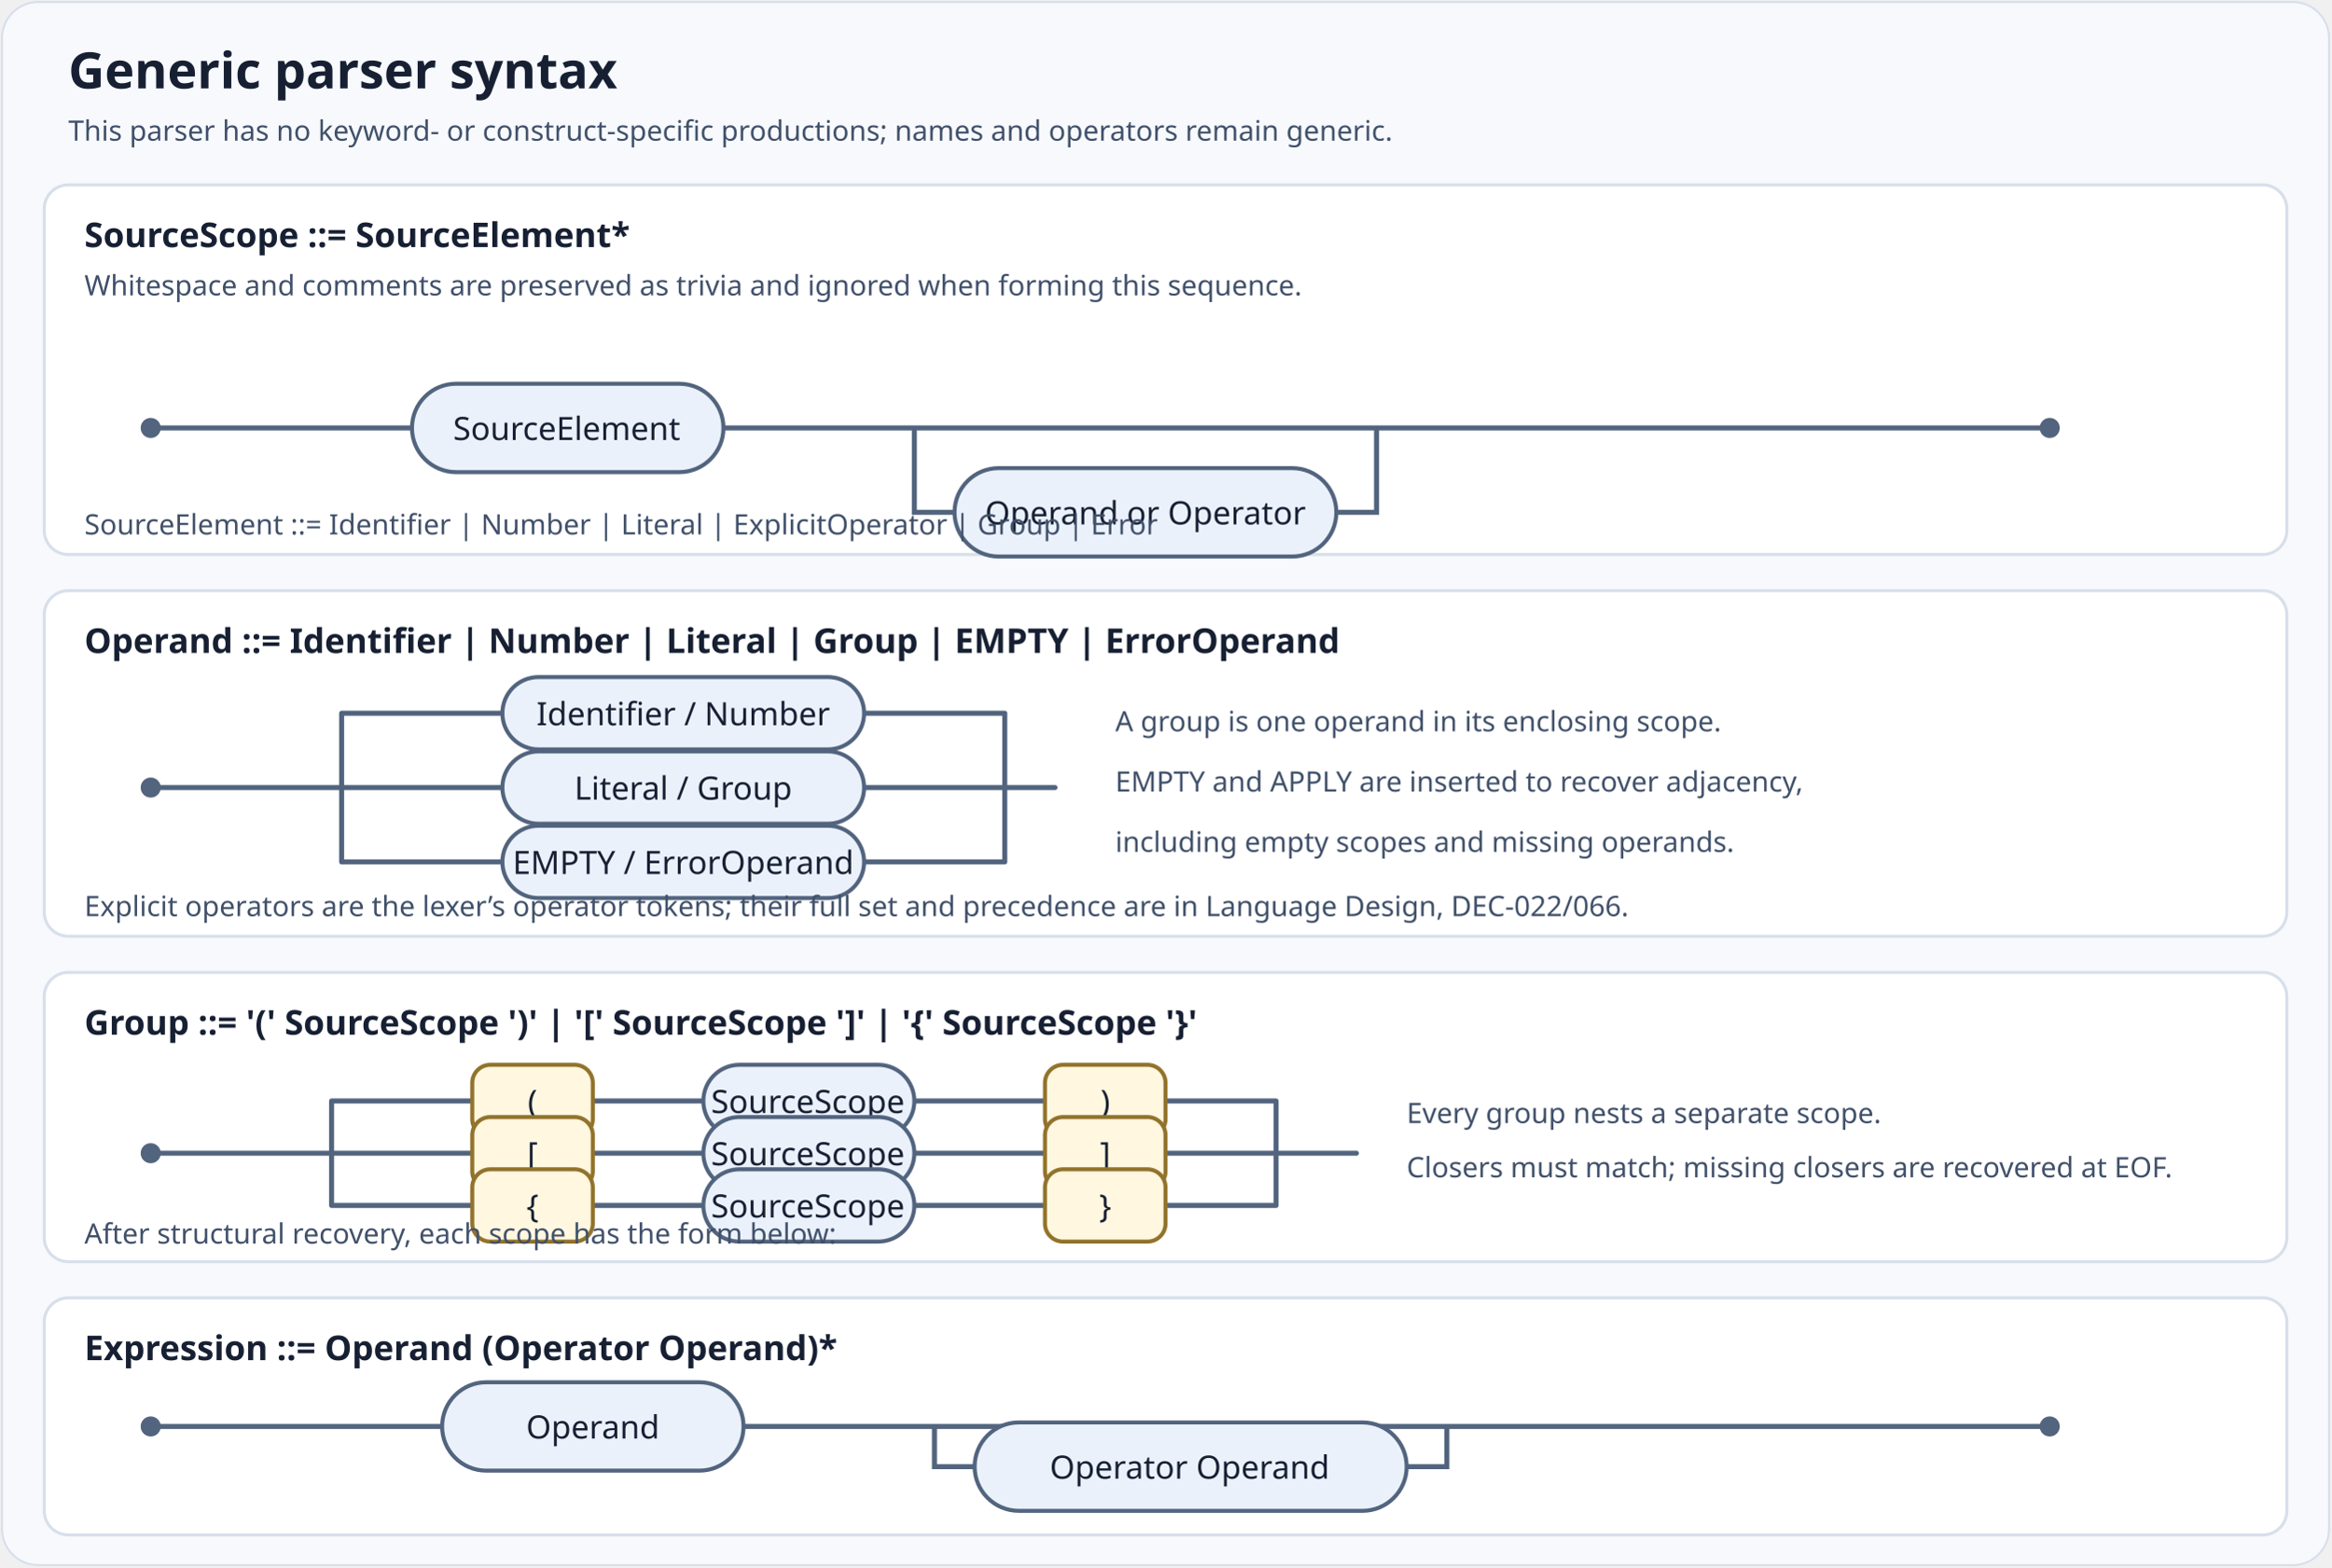
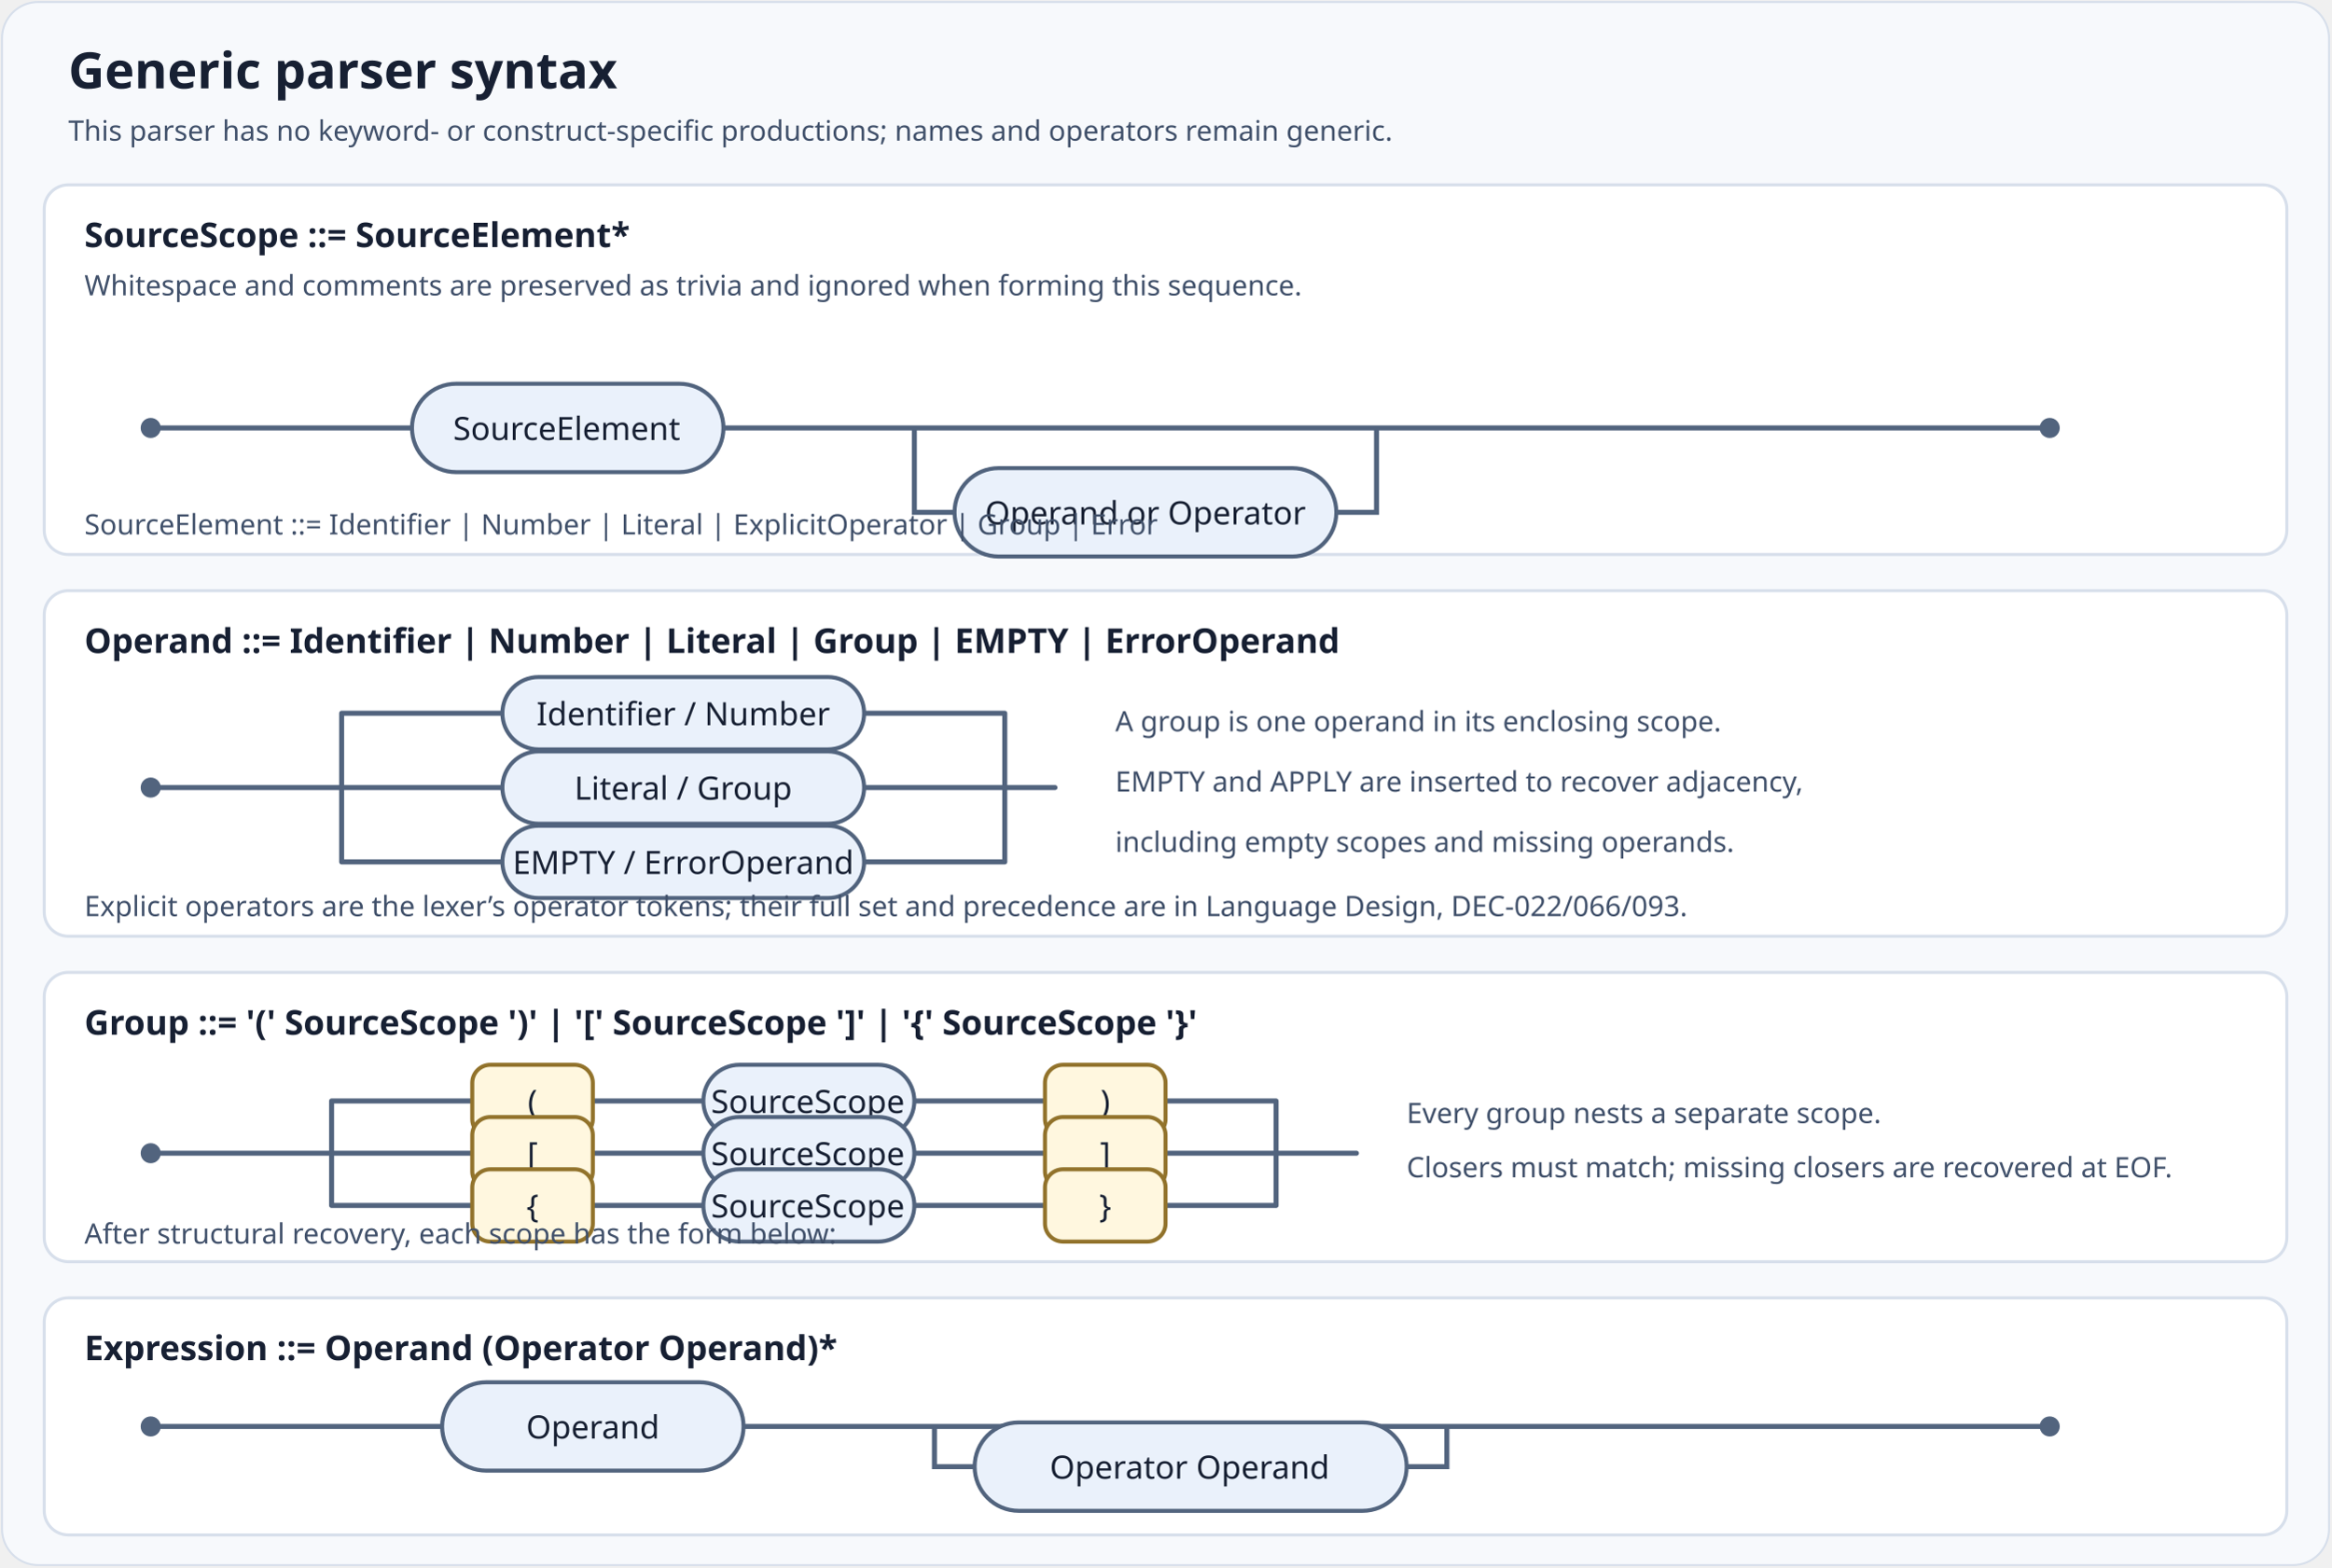
<svg xmlns="http://www.w3.org/2000/svg" viewBox="0 0 1160 780" role="img" aria-labelledby="title description">
  <style>
    text { font-family: system-ui, sans-serif; fill: #172033; }
    .heading { font-size: 25px; font-weight: 700; }
    .production { font-size: 17px; font-weight: 650; }
    .node-text { font-size: 16px; }
    .small { font-size: 14px; fill: #40506a; }
    .rail { fill: none; stroke: #52647e; stroke-width: 2.5; stroke-linecap: round; }
    .start { fill: #52647e; }
    .nonterminal { fill: #eaf1fb; stroke: #52647e; stroke-width: 2; }
    .terminal { fill: #fff7df; stroke: #92732c; stroke-width: 2; }
    .frame { fill: #ffffff; stroke: #d7dfeb; stroke-width: 1.5; }
  </style>
  <rect x="1" y="1" width="1158" height="778" rx="18" fill="#f7f9fc" stroke="#d7dfeb" />
  <text class="heading" x="34" y="44">Generic parser syntax</text>
  <text class="small" x="34" y="70">This parser has no keyword- or construct-specific productions; names and operators remain generic.</text>
  <rect class="frame" x="22" y="92" width="1116" height="184" rx="12" />
  <text class="production" x="42" y="123">SourceScope ::= SourceElement*</text>
  <text class="small" x="42" y="147">Whitespace and comments are preserved as trivia and ignored when forming this sequence.</text>
  <circle class="start" cx="75" cy="213" r="5" />
  <path class="rail" d="M80 213 H205 M360 213 H455 M455 213 H1020 M455 213 V255 H475 M665 255 H685 V213 H455" />
  <rect class="nonterminal" x="205" y="191" width="155" height="44" rx="22" />
  <text class="node-text" x="282" y="219" text-anchor="middle">SourceElement</text>
  <rect class="nonterminal" x="475" y="233" width="190" height="44" rx="22" />
  <text class="node-text" x="570" y="261" text-anchor="middle">Operand or Operator</text>
  <circle class="start" cx="1020" cy="213" r="5" />
  <text class="small" x="42" y="266">SourceElement ::= Identifier | Number | Literal | ExplicitOperator | Group | Error</text>
  <rect class="frame" x="22" y="294" width="1116" height="172" rx="12" />
  <text class="production" x="42" y="325">Operand ::= Identifier | Number | Literal | Group | EMPTY | ErrorOperand</text>
  <circle class="start" cx="75" cy="392" r="5" />
  <path class="rail" d="M80 392 H170 M170 392 V355 M170 392 V392 M170 392 V429 M170 355 H250 M170 392 H250 M170 429 H250 M430 355 H500 M430 392 H500 M430 429 H500 M500 355 V429 M500 392 H525" />
  <rect class="nonterminal" x="250" y="337" width="180" height="36" rx="18" />
  <text class="node-text" x="340" y="361" text-anchor="middle">Identifier / Number</text>
  <rect class="nonterminal" x="250" y="374" width="180" height="36" rx="18" />
  <text class="node-text" x="340" y="398" text-anchor="middle">Literal / Group</text>
  <rect class="nonterminal" x="250" y="411" width="180" height="36" rx="18" />
  <text class="node-text" x="340" y="435" text-anchor="middle">EMPTY / ErrorOperand</text>
  <text class="small" x="555" y="364">A group is one operand in its enclosing scope.</text>
  <text class="small" x="555" y="394">EMPTY and APPLY are inserted to recover adjacency,</text>
  <text class="small" x="555" y="424">including empty scopes and missing operands.</text>
-   <text class="small" x="42" y="456">Explicit operators are the lexer’s operator tokens; their full set and precedence are in Language Design, DEC-022/066.</text>
+   <text class="small" x="42" y="456">Explicit operators are the lexer’s operator tokens; their full set and precedence are in Language Design, DEC-022/066/093.</text>
  <rect class="frame" x="22" y="484" width="1116" height="144" rx="12" />
  <text class="production" x="42" y="515">Group ::= '(' SourceScope ')' | '[' SourceScope ']' | '{' SourceScope '}'</text>
  <circle class="start" cx="75" cy="574" r="5" />
  <path class="rail" d="M80 574 H165 M165 574 V548 M165 574 V574 M165 574 V600 M165 548 H235 M165 574 H235 M165 600 H235 M295 548 H350 M295 574 H350 M295 600 H350 M455 548 H520 M455 574 H520 M455 600 H520 M580 548 H635 M580 574 H635 M580 600 H635 M635 548 V600 M635 574 H675" />
  <rect class="terminal" x="235" y="530" width="60" height="36" rx="9" />
  <text class="node-text" x="265" y="554" text-anchor="middle">(</text>
  <rect class="terminal" x="235" y="556" width="60" height="36" rx="9" />
  <text class="node-text" x="265" y="580" text-anchor="middle">[</text>
  <rect class="terminal" x="235" y="582" width="60" height="36" rx="9" />
  <text class="node-text" x="265" y="606" text-anchor="middle">{</text>
  <rect class="nonterminal" x="350" y="530" width="105" height="36" rx="18" />
  <text class="node-text" x="402" y="554" text-anchor="middle">SourceScope</text>
  <rect class="nonterminal" x="350" y="556" width="105" height="36" rx="18" />
  <text class="node-text" x="402" y="580" text-anchor="middle">SourceScope</text>
  <rect class="nonterminal" x="350" y="582" width="105" height="36" rx="18" />
  <text class="node-text" x="402" y="606" text-anchor="middle">SourceScope</text>
  <rect class="terminal" x="520" y="530" width="60" height="36" rx="9" />
  <text class="node-text" x="550" y="554" text-anchor="middle">)</text>
  <rect class="terminal" x="520" y="556" width="60" height="36" rx="9" />
  <text class="node-text" x="550" y="580" text-anchor="middle">]</text>
  <rect class="terminal" x="520" y="582" width="60" height="36" rx="9" />
  <text class="node-text" x="550" y="606" text-anchor="middle">}</text>
  <text class="small" x="700" y="559">Every group nests a separate scope.</text>
  <text class="small" x="700" y="586">Closers must match; missing closers are recovered at EOF.</text>
  <text class="small" x="42" y="619">After structural recovery, each scope has the form below:</text>
  <rect class="frame" x="22" y="646" width="1116" height="118" rx="12" />
  <text class="production" x="42" y="677">Expression ::= Operand (Operator Operand)*</text>
  <circle class="start" cx="75" cy="710" r="5" />
  <path class="rail" d="M80 710 H220 M370 710 H465 M465 710 H1020 M465 710 V730 H485 M700 730 H720 V710 H465" />
  <rect class="nonterminal" x="220" y="688" width="150" height="44" rx="22" />
  <text class="node-text" x="295" y="716" text-anchor="middle">Operand</text>
  <rect class="nonterminal" x="485" y="708" width="215" height="44" rx="22" />
  <text class="node-text" x="592" y="736" text-anchor="middle">Operator Operand</text>
  <circle class="start" cx="1020" cy="710" r="5" />
</svg>
